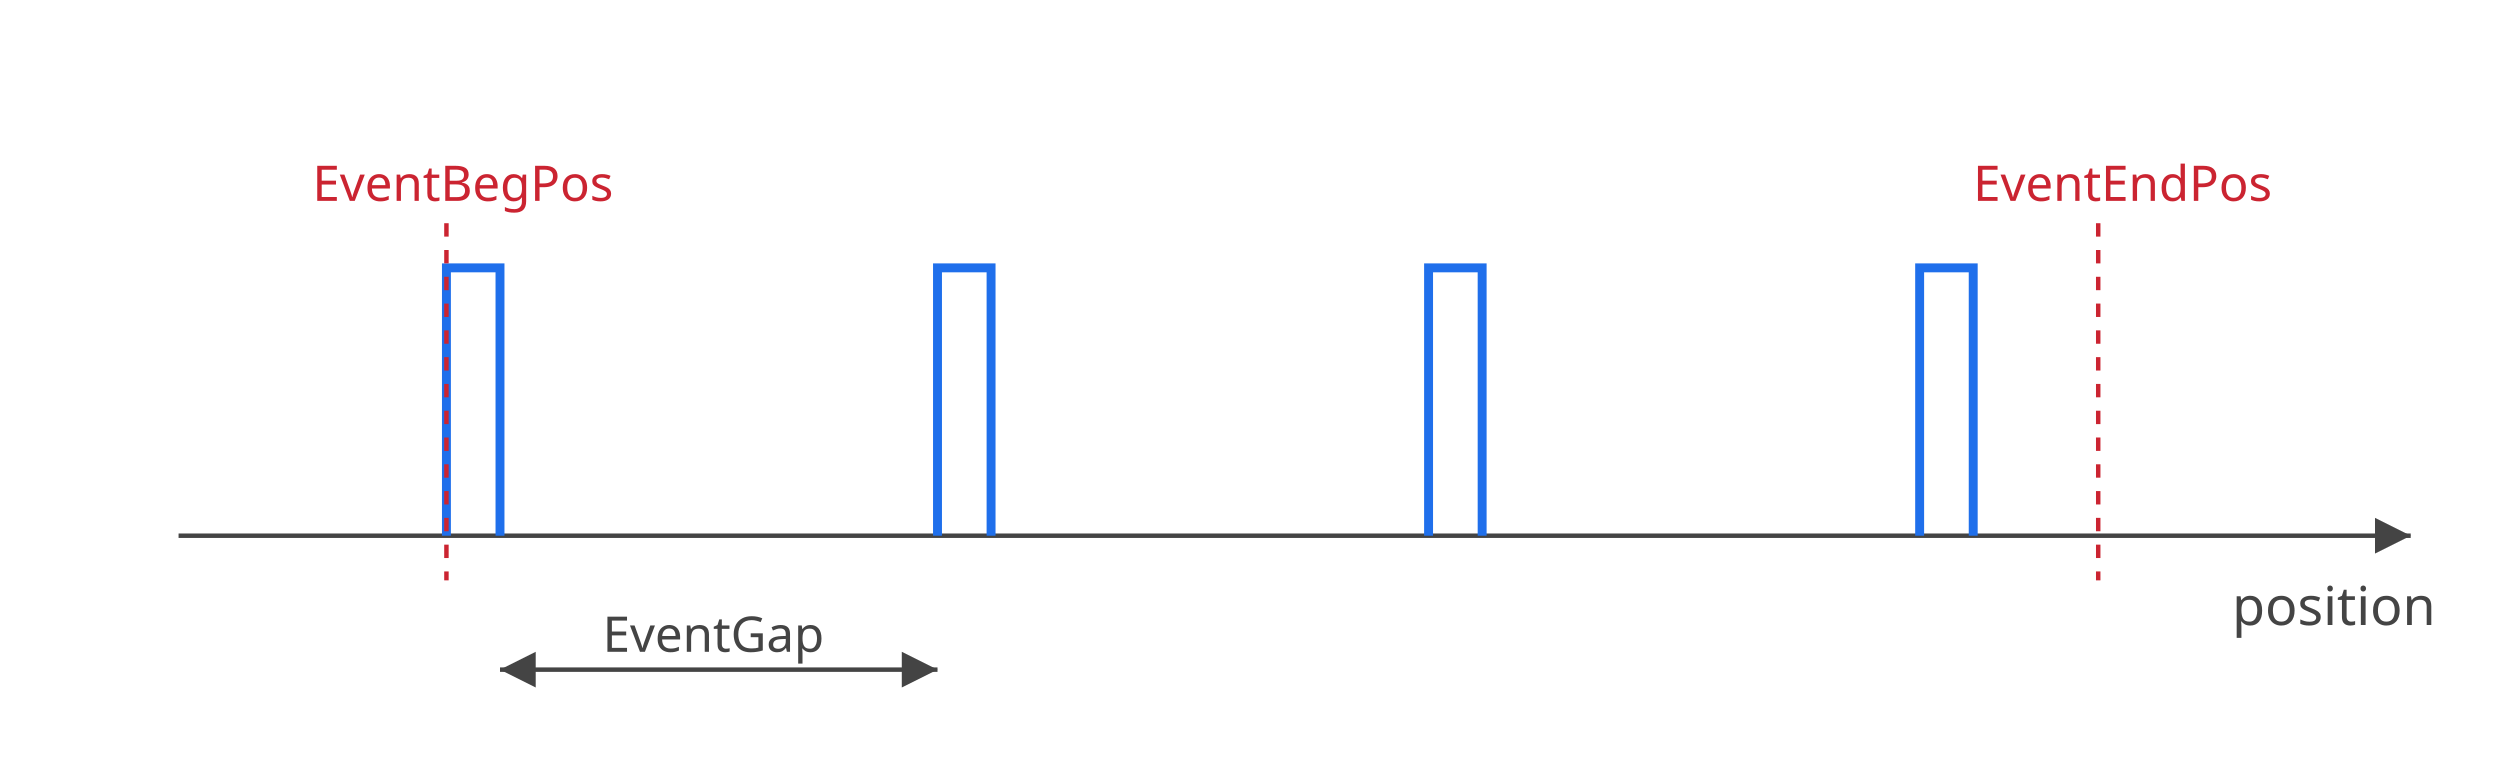
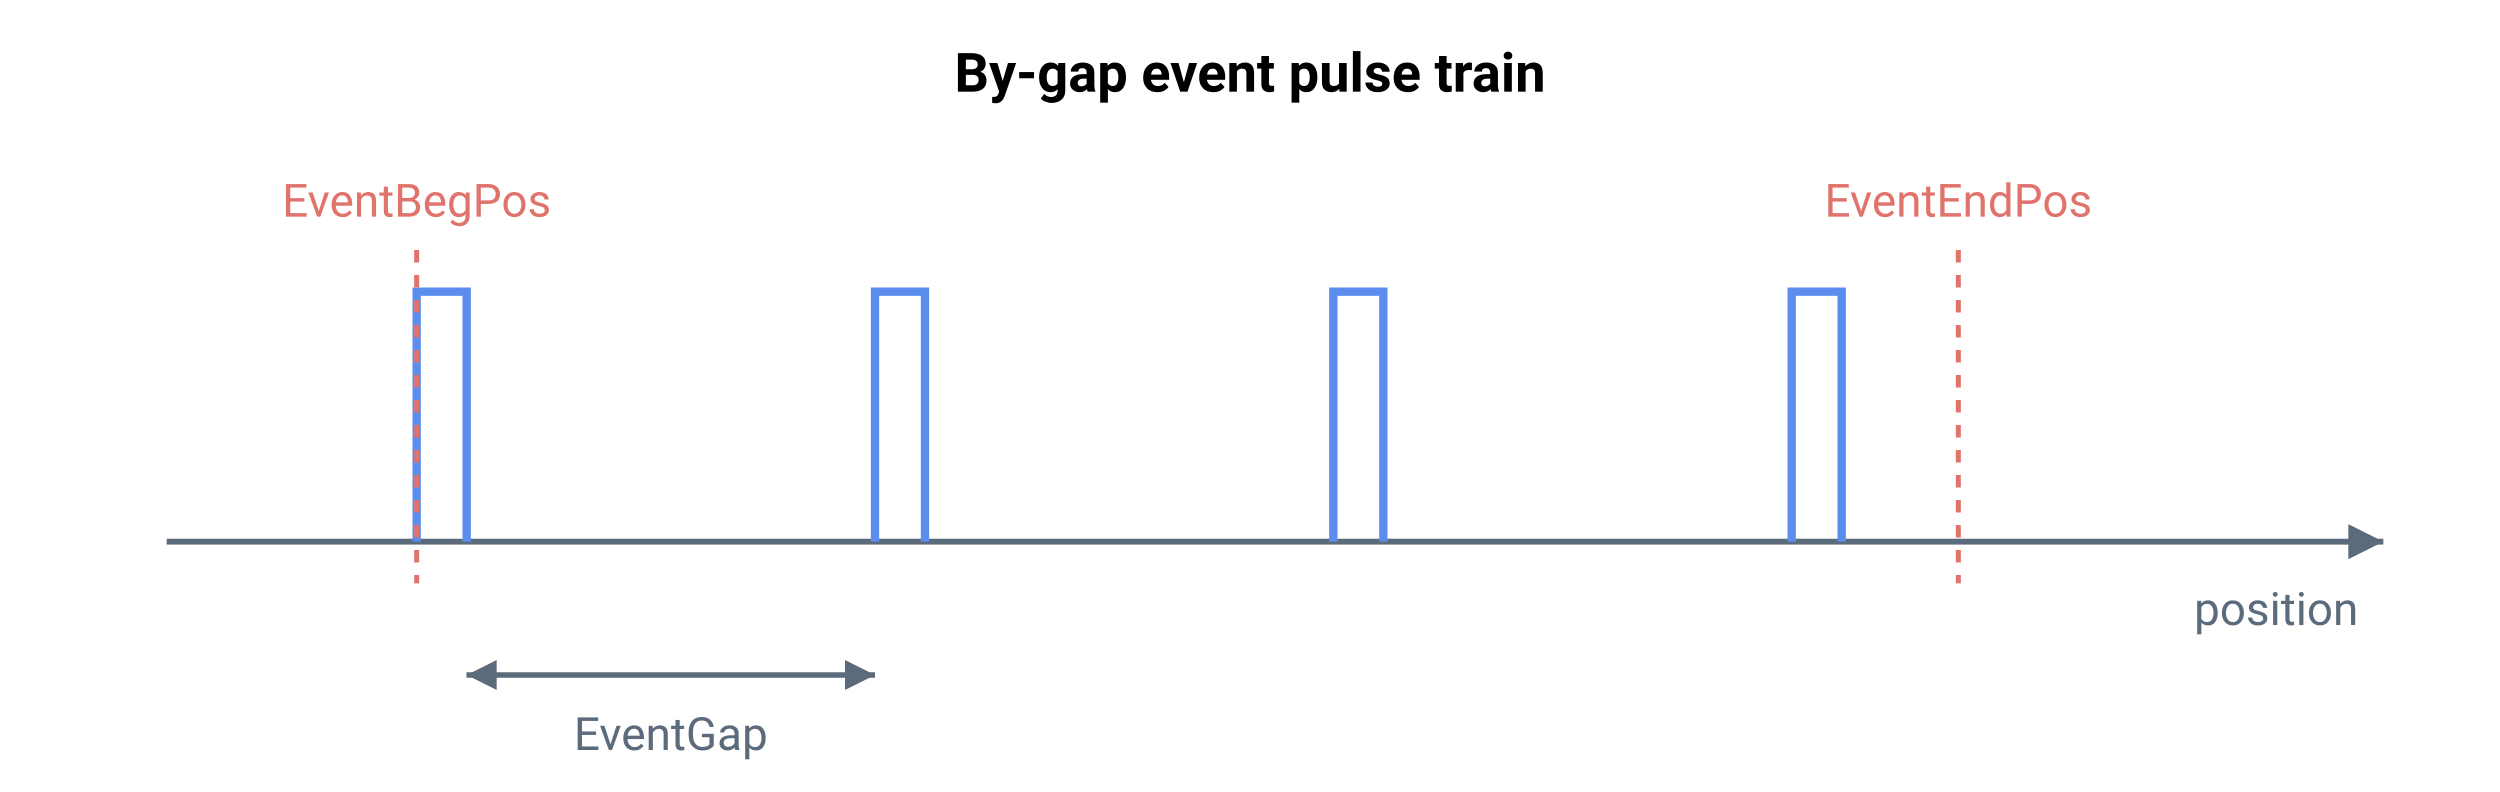
- <svg xmlns="http://www.w3.org/2000/svg" width="560" height="170" viewBox="0 0 560 170" role="img" aria-label="By-gap event pulse train between EventBegPos and EventEndPos">
-   <line x1="40" y1="120" x2="540" y2="120" stroke="#444" stroke-width="1" />
-   <polygon points="540,120 532,116 532,124" fill="#444" />
-   <text x="500" y="140" font-family="sans-serif" font-size="12" fill="#444">position</text>
-   <g stroke="#1f6feb" stroke-width="2" fill="none">
-     <path d="M100,120 L100,60 L112,60 L112,120" />
-     <path d="M210,120 L210,60 L222,60 L222,120" />
-     <path d="M320,120 L320,60 L332,60 L332,120" />
-     <path d="M430,120 L430,60 L442,60 L442,120" />
+ <svg xmlns="http://www.w3.org/2000/svg" width="600" height="190" viewBox="0 0 600 190" font-family="-apple-system,Segoe UI,Roboto,sans-serif" font-size="13" role="img" aria-label="By-gap event pulse train between EventBegPos and EventEndPos: a pulse is emitted at EventBegPos and again every EventGap units of position, while the axis is inside the window.">
+   <defs>
+     <marker id="arrow" markerWidth="8" markerHeight="8" refX="6" refY="3" orient="auto">
+       <path d="M0,0 L6,3 L0,6 Z" fill="#5b6b7b" />
+     </marker>
+   </defs>
+   <text x="300" y="22" text-anchor="middle" font-weight="bold">By-gap event pulse train</text>
+   <line x1="40" y1="130" x2="572" y2="130" stroke="#5b6b7b" stroke-width="1.4" marker-end="url(#arrow)" />
+   <text x="566" y="150" text-anchor="end" font-size="11" fill="#5b6b7b">position</text>
+   <g stroke="#5b8def" stroke-width="2" fill="none">
+     <path d="M100,130 L100,70 L112,70 L112,130" />
+     <path d="M210,130 L210,70 L222,70 L222,130" />
+     <path d="M320,130 L320,70 L332,70 L332,130" />
+     <path d="M430,130 L430,70 L442,70 L442,130" />
  </g>
-   <line x1="100" y1="50" x2="100" y2="130" stroke="#cb2431" stroke-width="1" stroke-dasharray="3,3" />
-   <line x1="470" y1="50" x2="470" y2="130" stroke="#cb2431" stroke-width="1" stroke-dasharray="3,3" />
-   <text x="70" y="45" font-family="sans-serif" font-size="11" fill="#cb2431">EventBegPos</text>
-   <text x="442" y="45" font-family="sans-serif" font-size="11" fill="#cb2431">EventEndPos</text>
-   <line x1="112" y1="150" x2="210" y2="150" stroke="#444" stroke-width="1" />
-   <polygon points="112,150 120,146 120,154" fill="#444" />
-   <polygon points="210,150 202,146 202,154" fill="#444" />
-   <text x="135" y="146" font-family="sans-serif" font-size="11" fill="#444">EventGap</text>
+   <line x1="100" y1="60" x2="100" y2="140" stroke="#e0736b" stroke-width="1.2" stroke-dasharray="3,3" />
+   <line x1="470" y1="60" x2="470" y2="140" stroke="#e0736b" stroke-width="1.2" stroke-dasharray="3,3" />
+   <text x="100" y="52" text-anchor="middle" font-size="11" fill="#e0736b">EventBegPos</text>
+   <text x="470" y="52" text-anchor="middle" font-size="11" fill="#e0736b">EventEndPos</text>
+   <line x1="112" y1="162" x2="210" y2="162" stroke="#5b6b7b" stroke-width="1.2" marker-end="url(#arrow)" />
+   <line x1="210" y1="162" x2="112" y2="162" stroke="#5b6b7b" stroke-width="1.2" marker-end="url(#arrow)" />
+   <text x="161" y="180" text-anchor="middle" font-size="11" fill="#5b6b7b">EventGap</text>
</svg>
